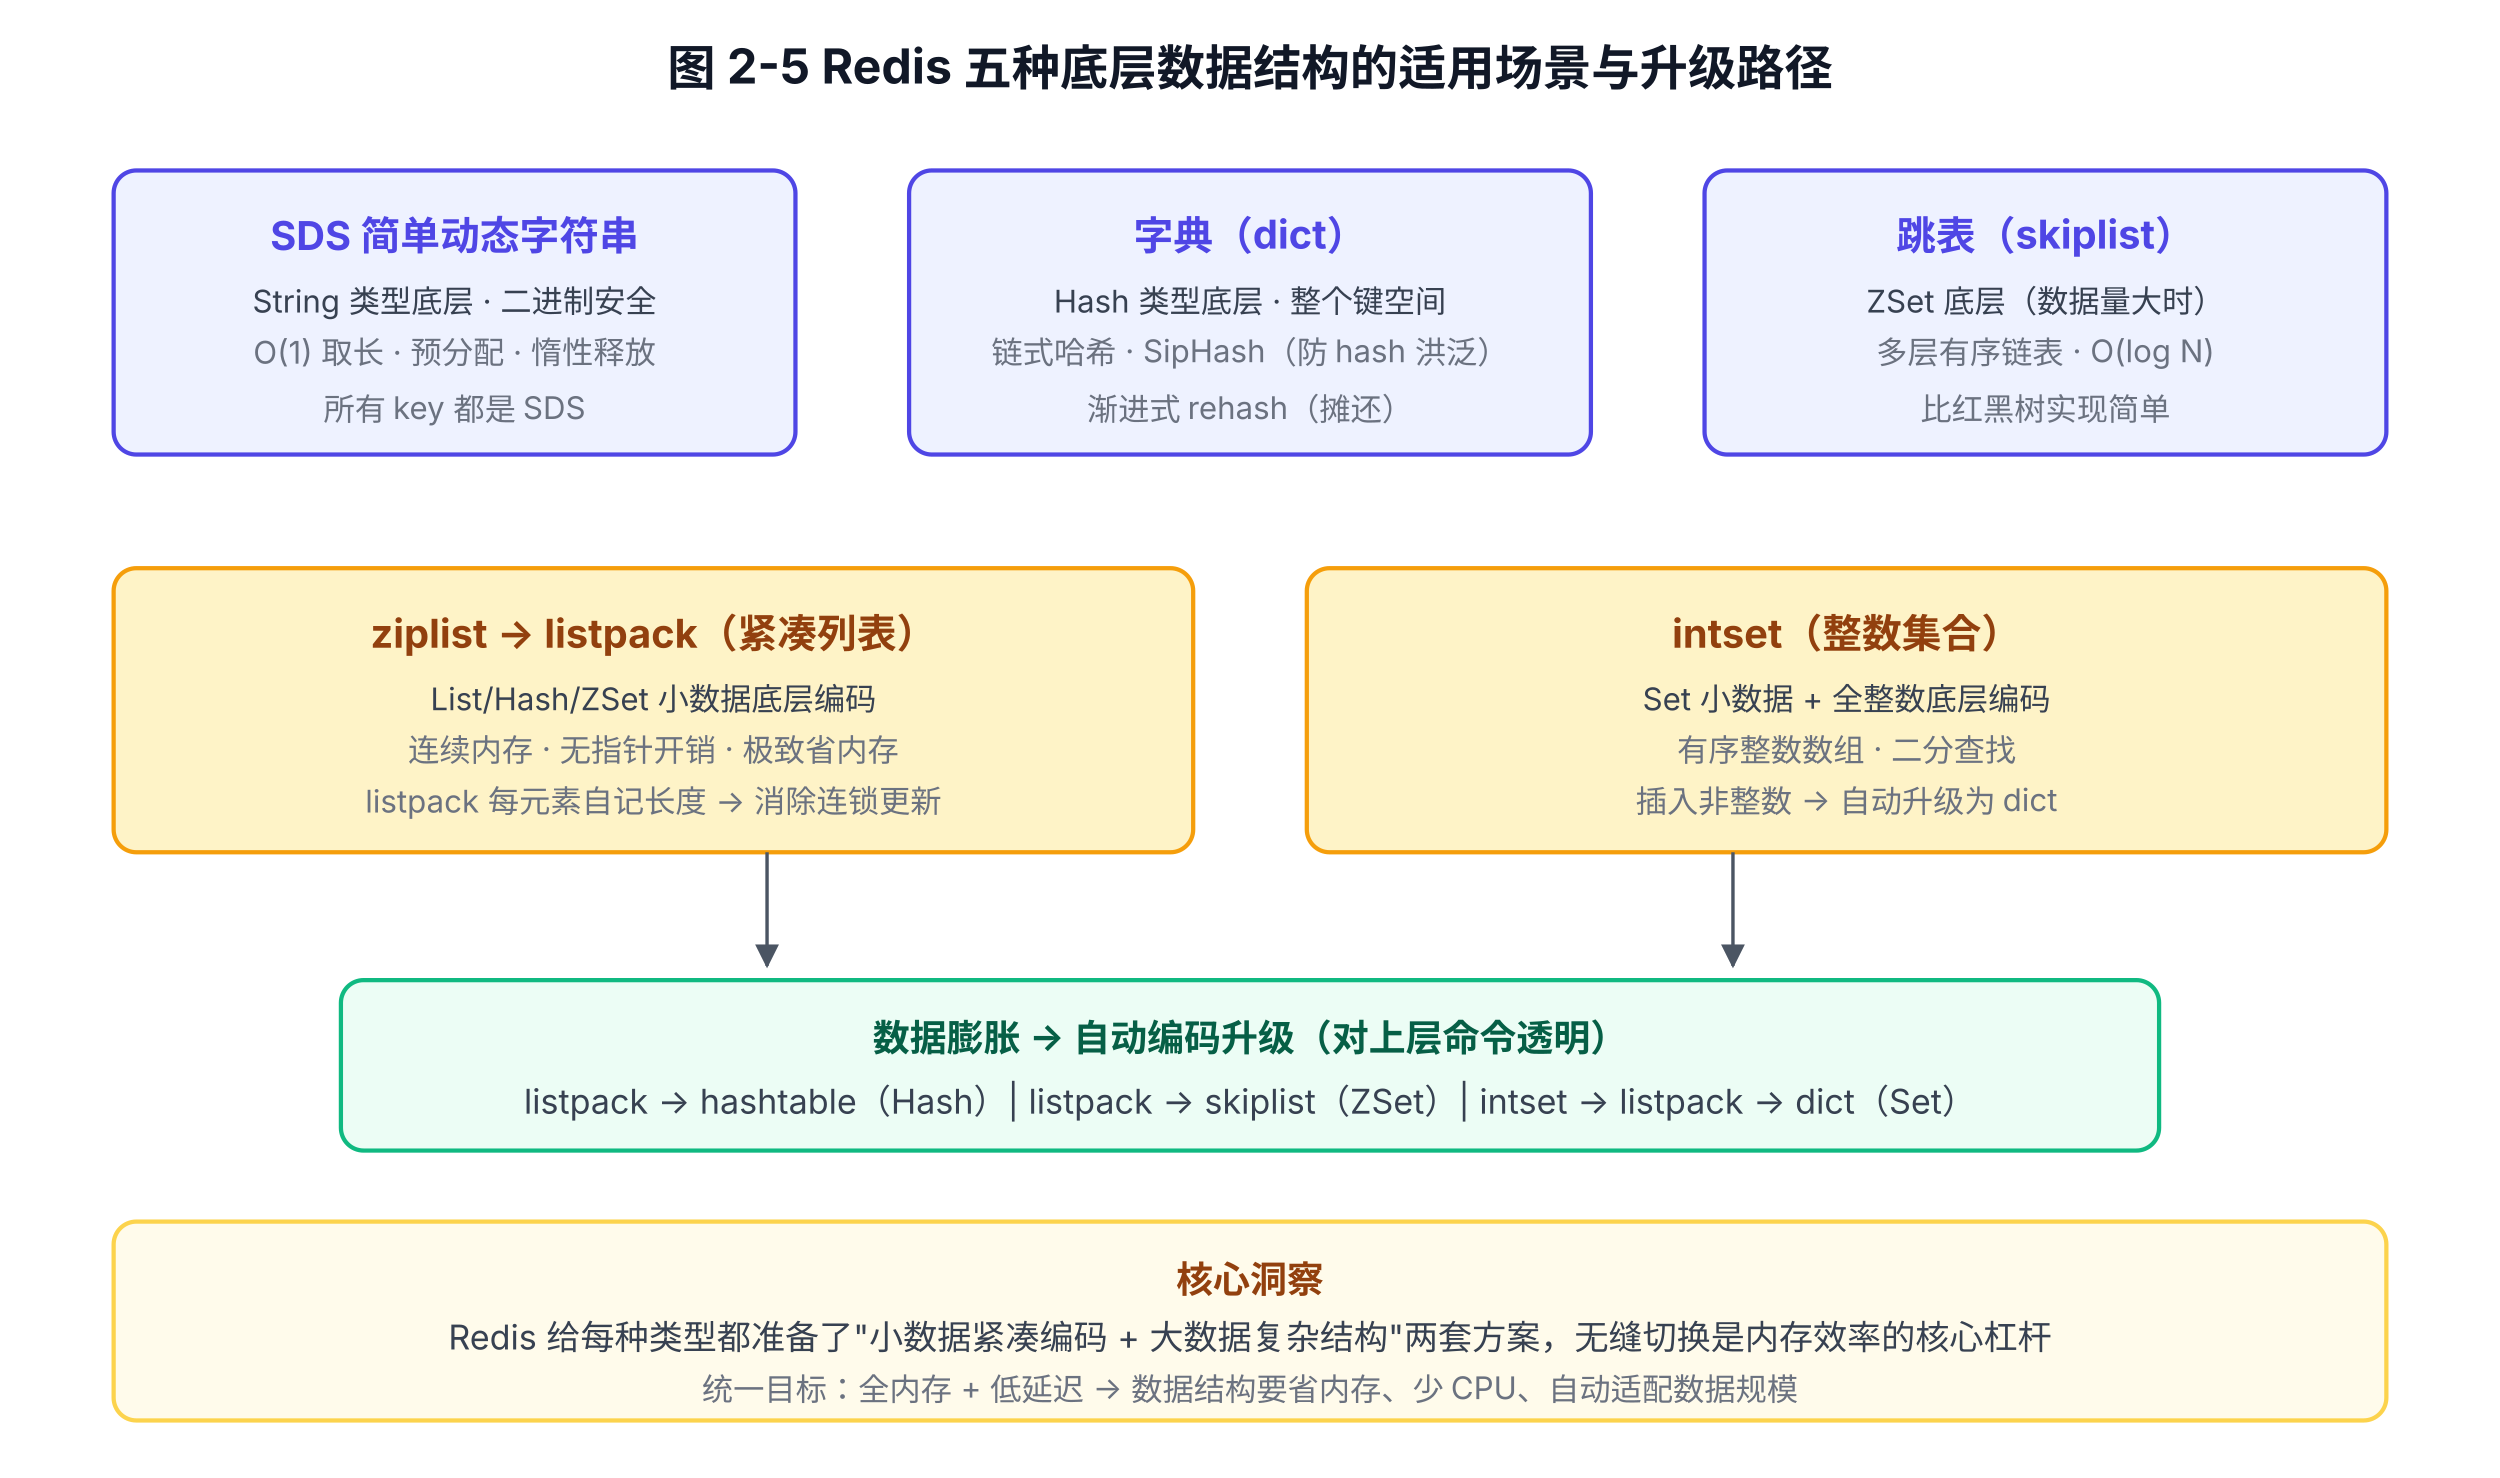
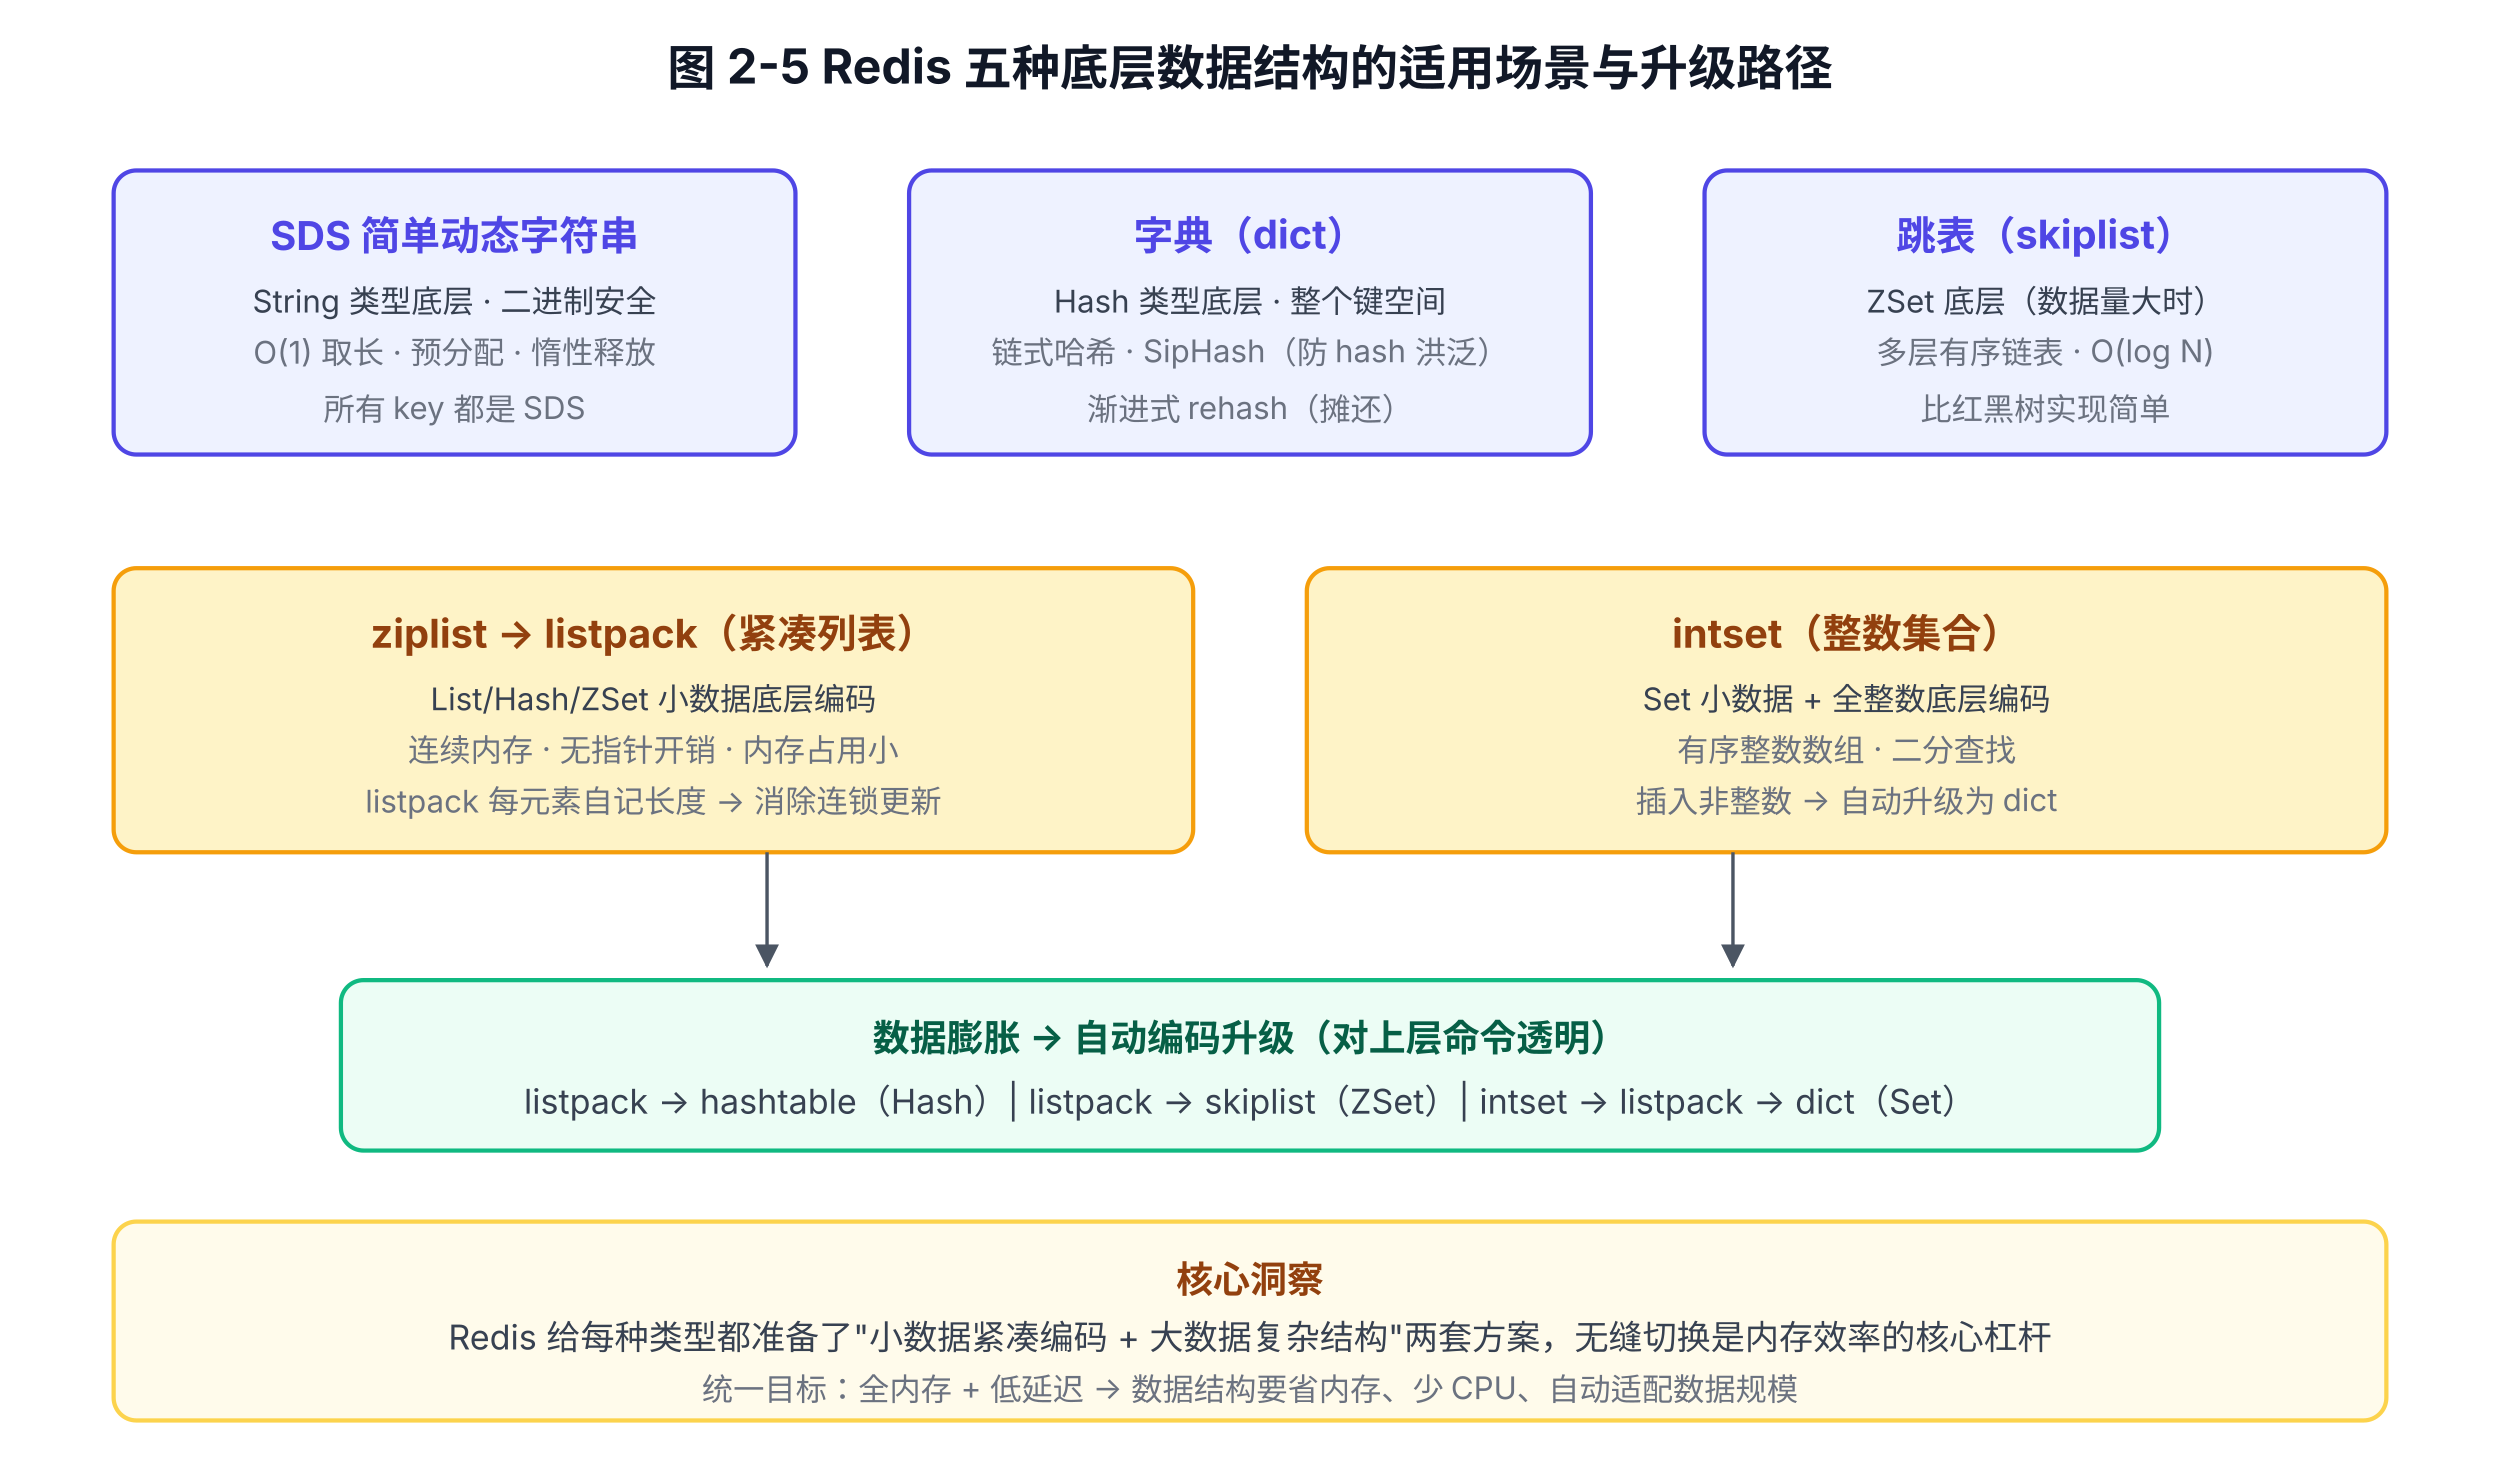
<svg xmlns="http://www.w3.org/2000/svg" viewBox="0 0 880 520" font-family="system-ui, -apple-system, 'PingFang SC', 'Microsoft YaHei', sans-serif">
  <defs>
    <marker id="arrow" viewBox="0 0 10 10" refX="9" refY="5" markerWidth="7" markerHeight="7" orient="auto-start-reverse">
      <path d="M0,0 L10,5 L0,10 z" fill="#4B5563" />
    </marker>
  </defs>
  <text x="440" y="30" text-anchor="middle" font-size="17" font-weight="700" fill="#111827">图 2-5 Redis 五种底层数据结构的适用场景与升级路径</text>
  <rect x="40" y="60" width="240" height="100" rx="8" fill="#EEF2FF" stroke="#4F46E5" stroke-width="1.5" />
  <text x="160" y="88" text-anchor="middle" font-size="14" font-weight="700" fill="#4F46E5">SDS 简单动态字符串</text>
  <text x="160" y="110" text-anchor="middle" font-size="11" fill="#374151">String 类型底层 · 二进制安全</text>
  <text x="160" y="128" text-anchor="middle" font-size="11" fill="#6B7280">O(1) 取长 · 预分配 · 惰性释放</text>
  <text x="160" y="148" text-anchor="middle" font-size="11" fill="#6B7280">所有 key 都是 SDS</text>
  <rect x="320" y="60" width="240" height="100" rx="8" fill="#EEF2FF" stroke="#4F46E5" stroke-width="1.5" />
  <text x="440" y="88" text-anchor="middle" font-size="14" font-weight="700" fill="#4F46E5">字典（dict）</text>
  <text x="440" y="110" text-anchor="middle" font-size="11" fill="#374151">Hash 类型底层 · 整个键空间</text>
  <text x="440" y="128" text-anchor="middle" font-size="11" fill="#6B7280">链式哈希 · SipHash（防 hash 洪泛）</text>
  <text x="440" y="148" text-anchor="middle" font-size="11" fill="#6B7280">渐进式 rehash（摊还）</text>
  <rect x="600" y="60" width="240" height="100" rx="8" fill="#EEF2FF" stroke="#4F46E5" stroke-width="1.5" />
  <text x="720" y="88" text-anchor="middle" font-size="14" font-weight="700" fill="#4F46E5">跳表（skiplist）</text>
  <text x="720" y="110" text-anchor="middle" font-size="11" fill="#374151">ZSet 底层（数据量大时）</text>
  <text x="720" y="128" text-anchor="middle" font-size="11" fill="#6B7280">多层有序链表 · O(log N)</text>
  <text x="720" y="148" text-anchor="middle" font-size="11" fill="#6B7280">比红黑树实现简单</text>
  <rect x="40" y="200" width="380" height="100" rx="8" fill="#FEF3C7" stroke="#F59E0B" stroke-width="1.5" />
  <text x="230" y="228" text-anchor="middle" font-size="14" font-weight="700" fill="#92400E">ziplist → listpack（紧凑列表）</text>
  <text x="230" y="250" text-anchor="middle" font-size="11" fill="#374151">List/Hash/ZSet 小数据底层编码</text>
-   <text x="230" y="268" text-anchor="middle" font-size="11" fill="#6B7280">连续内存 · 无指针开销 · 极致省内存</text>
+   <text x="230" y="268" text-anchor="middle" font-size="11" fill="#6B7280">连续内存 · 无指针开销 · 内存占用小</text>
  <text x="230" y="286" text-anchor="middle" font-size="11" fill="#6B7280">listpack 每元素自记长度 → 消除连锁更新</text>
  <rect x="460" y="200" width="380" height="100" rx="8" fill="#FEF3C7" stroke="#F59E0B" stroke-width="1.5" />
  <text x="650" y="228" text-anchor="middle" font-size="14" font-weight="700" fill="#92400E">intset（整数集合）</text>
  <text x="650" y="250" text-anchor="middle" font-size="11" fill="#374151">Set 小数据 + 全整数底层编码</text>
  <text x="650" y="268" text-anchor="middle" font-size="11" fill="#6B7280">有序整数数组 · 二分查找</text>
  <text x="650" y="286" text-anchor="middle" font-size="11" fill="#6B7280">插入非整数 → 自动升级为 dict</text>
  <line x1="270" y1="300" x2="270" y2="340" stroke="#4B5563" stroke-width="1.2" marker-end="url(#arrow)" />
  <line x1="610" y1="300" x2="610" y2="340" stroke="#4B5563" stroke-width="1.2" marker-end="url(#arrow)" />
  <rect x="120" y="345" width="640" height="60" rx="8" fill="#ECFDF5" stroke="#10B981" stroke-width="1.5" />
  <text x="440" y="370" text-anchor="middle" font-size="13" font-weight="700" fill="#065F46">数据膨胀 → 自动编码升级（对上层命令透明）</text>
  <text x="440" y="392" text-anchor="middle" font-size="12" fill="#374151">listpack → hashtable（Hash）| listpack → skiplist（ZSet）| intset → listpack → dict（Set）</text>
  <rect x="40" y="430" width="800" height="70" rx="8" fill="#FFFBEB" stroke="#FCD34D" stroke-width="1.5" />
  <text x="440" y="455" text-anchor="middle" font-size="13" font-weight="700" fill="#92400E">核心洞察</text>
  <text x="440" y="475" text-anchor="middle" font-size="12" fill="#374151">Redis 给每种类型都准备了"小数据紧凑编码 + 大数据复杂结构"两套方案，无缝切换是内存效率的核心杠杆</text>
  <text x="440" y="493" text-anchor="middle" font-size="11" fill="#6B7280">统一目标：全内存 + 低延迟 → 数据结构要省内存、少 CPU、自动适配数据规模</text>
</svg>
